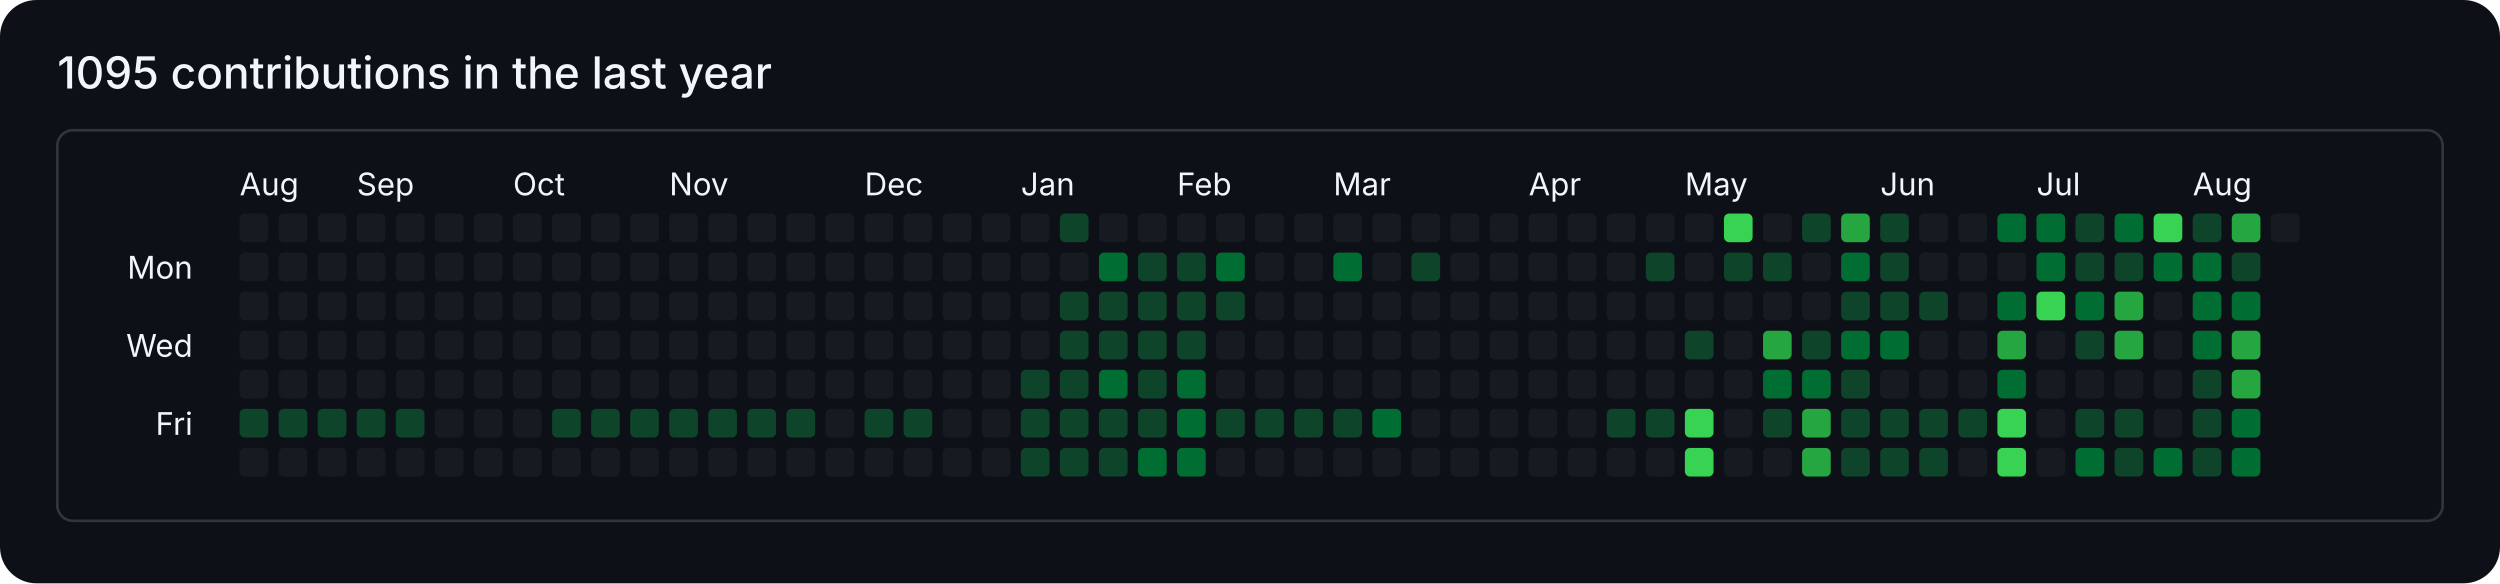
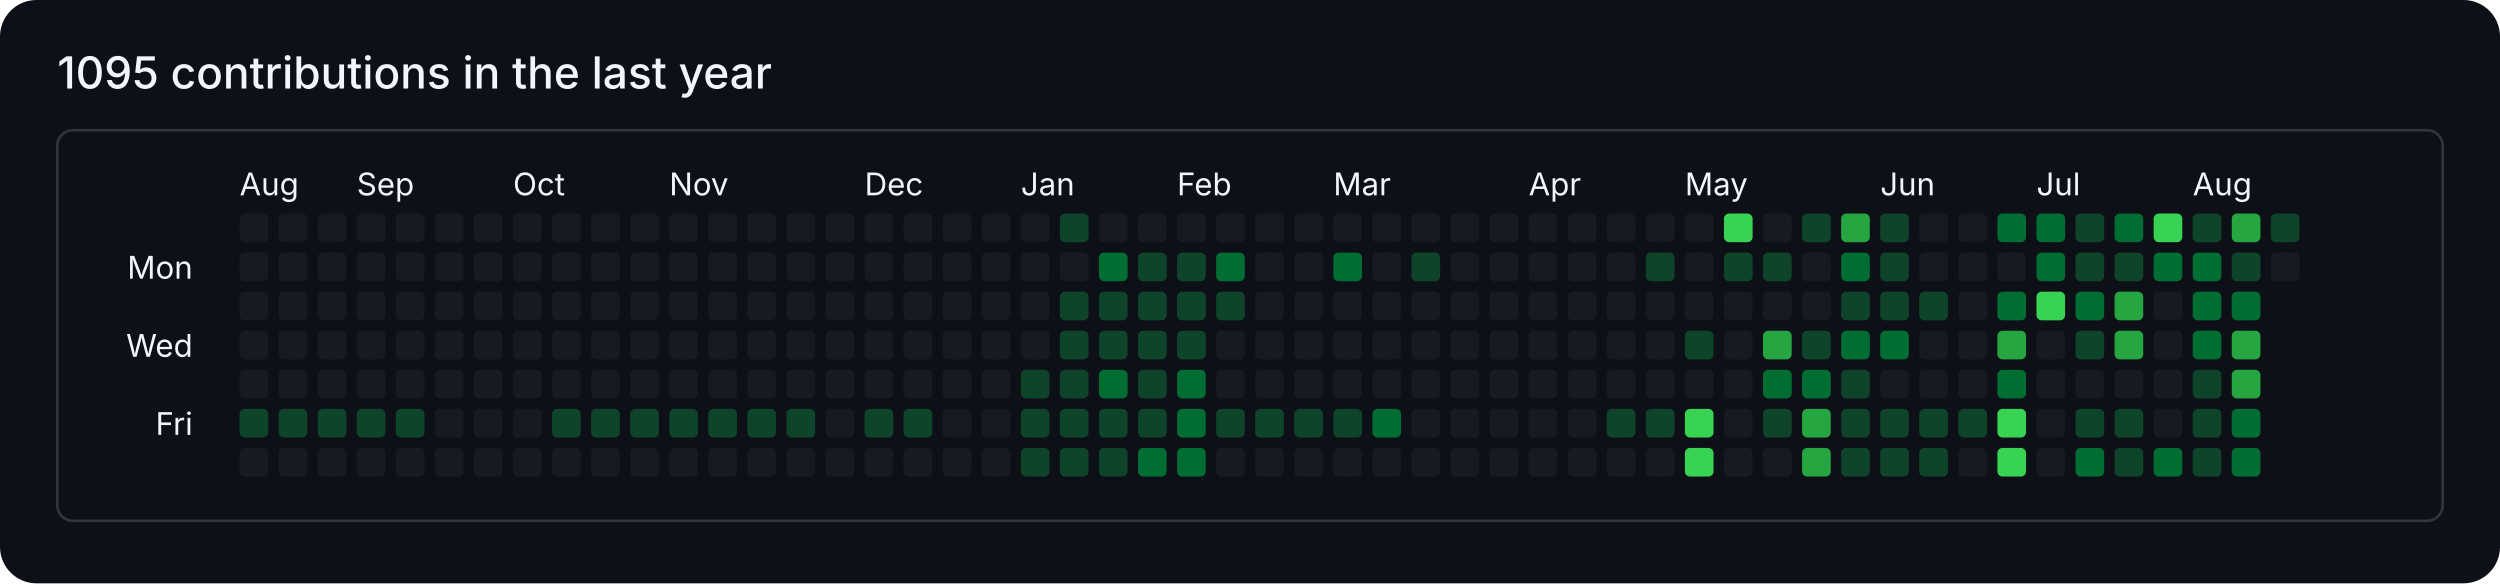
<svg xmlns="http://www.w3.org/2000/svg" width="1200" height="280" viewBox="0 0 960 224" fill="none" role="img" aria-label="AleksZyro GitHub contribution calendar">
  <style>
    .title { font: 500 17px -apple-system, BlinkMacSystemFont, 'Segoe UI', sans-serif; fill: #f0f6fc; }
    .month-label, .weekday-label, .legend, .hint { font: 400 12px -apple-system, BlinkMacSystemFont, 'Segoe UI', sans-serif; fill: #f0f6fc; }
    .hint, .legend-muted { fill: #8b949e; }
    .day-cell { shape-rendering: geometricPrecision; }
  </style>
  <rect width="960" height="224" rx="14" fill="#0d1117" />
  <text x="22" y="34" class="title">1095 contributions in the last year</text>
  <rect x="22" y="50" width="916" height="150" rx="6" fill="none" stroke="#30363d" />
  <text x="92" y="75" class="month-label">Aug</text>
  <text x="137" y="75" class="month-label">Sep</text>
  <text x="197" y="75" class="month-label">Oct</text>
  <text x="257" y="75" class="month-label">Nov</text>
  <text x="332" y="75" class="month-label">Dec</text>
  <text x="392" y="75" class="month-label">Jan</text>
  <text x="452" y="75" class="month-label">Feb</text>
  <text x="512" y="75" class="month-label">Mar</text>
  <text x="587" y="75" class="month-label">Apr</text>
  <text x="647" y="75" class="month-label">May</text>
  <text x="722" y="75" class="month-label">Jun</text>
  <text x="782" y="75" class="month-label">Jul</text>
  <text x="842" y="75" class="month-label">Aug</text>
  <text x="74" y="107" class="weekday-label" text-anchor="end">Mon</text>
  <text x="74" y="137" class="weekday-label" text-anchor="end">Wed</text>
  <text x="74" y="167" class="weekday-label" text-anchor="end">Fri</text>
  <rect class="day-cell" x="92" y="82" width="11" height="11" rx="2" fill="#161b22" />
  <rect class="day-cell" x="92" y="97" width="11" height="11" rx="2" fill="#161b22" />
  <rect class="day-cell" x="92" y="112" width="11" height="11" rx="2" fill="#161b22" />
  <rect class="day-cell" x="92" y="127" width="11" height="11" rx="2" fill="#161b22" />
  <rect class="day-cell" x="92" y="142" width="11" height="11" rx="2" fill="#161b22" />
  <rect class="day-cell" x="92" y="157" width="11" height="11" rx="2" fill="#0e4429" />
  <rect class="day-cell" x="92" y="172" width="11" height="11" rx="2" fill="#161b22" />
  <rect class="day-cell" x="107" y="82" width="11" height="11" rx="2" fill="#161b22" />
  <rect class="day-cell" x="107" y="97" width="11" height="11" rx="2" fill="#161b22" />
  <rect class="day-cell" x="107" y="112" width="11" height="11" rx="2" fill="#161b22" />
  <rect class="day-cell" x="107" y="127" width="11" height="11" rx="2" fill="#161b22" />
  <rect class="day-cell" x="107" y="142" width="11" height="11" rx="2" fill="#161b22" />
  <rect class="day-cell" x="107" y="157" width="11" height="11" rx="2" fill="#0e4429" />
  <rect class="day-cell" x="107" y="172" width="11" height="11" rx="2" fill="#161b22" />
  <rect class="day-cell" x="122" y="82" width="11" height="11" rx="2" fill="#161b22" />
  <rect class="day-cell" x="122" y="97" width="11" height="11" rx="2" fill="#161b22" />
  <rect class="day-cell" x="122" y="112" width="11" height="11" rx="2" fill="#161b22" />
  <rect class="day-cell" x="122" y="127" width="11" height="11" rx="2" fill="#161b22" />
  <rect class="day-cell" x="122" y="142" width="11" height="11" rx="2" fill="#161b22" />
  <rect class="day-cell" x="122" y="157" width="11" height="11" rx="2" fill="#0e4429" />
  <rect class="day-cell" x="122" y="172" width="11" height="11" rx="2" fill="#161b22" />
  <rect class="day-cell" x="137" y="82" width="11" height="11" rx="2" fill="#161b22" />
  <rect class="day-cell" x="137" y="97" width="11" height="11" rx="2" fill="#161b22" />
  <rect class="day-cell" x="137" y="112" width="11" height="11" rx="2" fill="#161b22" />
  <rect class="day-cell" x="137" y="127" width="11" height="11" rx="2" fill="#161b22" />
  <rect class="day-cell" x="137" y="142" width="11" height="11" rx="2" fill="#161b22" />
  <rect class="day-cell" x="137" y="157" width="11" height="11" rx="2" fill="#0e4429" />
  <rect class="day-cell" x="137" y="172" width="11" height="11" rx="2" fill="#161b22" />
  <rect class="day-cell" x="152" y="82" width="11" height="11" rx="2" fill="#161b22" />
  <rect class="day-cell" x="152" y="97" width="11" height="11" rx="2" fill="#161b22" />
  <rect class="day-cell" x="152" y="112" width="11" height="11" rx="2" fill="#161b22" />
  <rect class="day-cell" x="152" y="127" width="11" height="11" rx="2" fill="#161b22" />
  <rect class="day-cell" x="152" y="142" width="11" height="11" rx="2" fill="#161b22" />
  <rect class="day-cell" x="152" y="157" width="11" height="11" rx="2" fill="#0e4429" />
  <rect class="day-cell" x="152" y="172" width="11" height="11" rx="2" fill="#161b22" />
  <rect class="day-cell" x="167" y="82" width="11" height="11" rx="2" fill="#161b22" />
  <rect class="day-cell" x="167" y="97" width="11" height="11" rx="2" fill="#161b22" />
  <rect class="day-cell" x="167" y="112" width="11" height="11" rx="2" fill="#161b22" />
  <rect class="day-cell" x="167" y="127" width="11" height="11" rx="2" fill="#161b22" />
  <rect class="day-cell" x="167" y="142" width="11" height="11" rx="2" fill="#161b22" />
  <rect class="day-cell" x="167" y="157" width="11" height="11" rx="2" fill="#161b22" />
  <rect class="day-cell" x="167" y="172" width="11" height="11" rx="2" fill="#161b22" />
  <rect class="day-cell" x="182" y="82" width="11" height="11" rx="2" fill="#161b22" />
  <rect class="day-cell" x="182" y="97" width="11" height="11" rx="2" fill="#161b22" />
  <rect class="day-cell" x="182" y="112" width="11" height="11" rx="2" fill="#161b22" />
  <rect class="day-cell" x="182" y="127" width="11" height="11" rx="2" fill="#161b22" />
  <rect class="day-cell" x="182" y="142" width="11" height="11" rx="2" fill="#161b22" />
  <rect class="day-cell" x="182" y="157" width="11" height="11" rx="2" fill="#161b22" />
  <rect class="day-cell" x="182" y="172" width="11" height="11" rx="2" fill="#161b22" />
  <rect class="day-cell" x="197" y="82" width="11" height="11" rx="2" fill="#161b22" />
  <rect class="day-cell" x="197" y="97" width="11" height="11" rx="2" fill="#161b22" />
  <rect class="day-cell" x="197" y="112" width="11" height="11" rx="2" fill="#161b22" />
  <rect class="day-cell" x="197" y="127" width="11" height="11" rx="2" fill="#161b22" />
  <rect class="day-cell" x="197" y="142" width="11" height="11" rx="2" fill="#161b22" />
  <rect class="day-cell" x="197" y="157" width="11" height="11" rx="2" fill="#161b22" />
  <rect class="day-cell" x="197" y="172" width="11" height="11" rx="2" fill="#161b22" />
  <rect class="day-cell" x="212" y="82" width="11" height="11" rx="2" fill="#161b22" />
  <rect class="day-cell" x="212" y="97" width="11" height="11" rx="2" fill="#161b22" />
  <rect class="day-cell" x="212" y="112" width="11" height="11" rx="2" fill="#161b22" />
  <rect class="day-cell" x="212" y="127" width="11" height="11" rx="2" fill="#161b22" />
  <rect class="day-cell" x="212" y="142" width="11" height="11" rx="2" fill="#161b22" />
  <rect class="day-cell" x="212" y="157" width="11" height="11" rx="2" fill="#0e4429" />
  <rect class="day-cell" x="212" y="172" width="11" height="11" rx="2" fill="#161b22" />
  <rect class="day-cell" x="227" y="82" width="11" height="11" rx="2" fill="#161b22" />
  <rect class="day-cell" x="227" y="97" width="11" height="11" rx="2" fill="#161b22" />
  <rect class="day-cell" x="227" y="112" width="11" height="11" rx="2" fill="#161b22" />
  <rect class="day-cell" x="227" y="127" width="11" height="11" rx="2" fill="#161b22" />
  <rect class="day-cell" x="227" y="142" width="11" height="11" rx="2" fill="#161b22" />
  <rect class="day-cell" x="227" y="157" width="11" height="11" rx="2" fill="#0e4429" />
  <rect class="day-cell" x="227" y="172" width="11" height="11" rx="2" fill="#161b22" />
  <rect class="day-cell" x="242" y="82" width="11" height="11" rx="2" fill="#161b22" />
  <rect class="day-cell" x="242" y="97" width="11" height="11" rx="2" fill="#161b22" />
  <rect class="day-cell" x="242" y="112" width="11" height="11" rx="2" fill="#161b22" />
  <rect class="day-cell" x="242" y="127" width="11" height="11" rx="2" fill="#161b22" />
  <rect class="day-cell" x="242" y="142" width="11" height="11" rx="2" fill="#161b22" />
  <rect class="day-cell" x="242" y="157" width="11" height="11" rx="2" fill="#0e4429" />
  <rect class="day-cell" x="242" y="172" width="11" height="11" rx="2" fill="#161b22" />
  <rect class="day-cell" x="257" y="82" width="11" height="11" rx="2" fill="#161b22" />
  <rect class="day-cell" x="257" y="97" width="11" height="11" rx="2" fill="#161b22" />
  <rect class="day-cell" x="257" y="112" width="11" height="11" rx="2" fill="#161b22" />
  <rect class="day-cell" x="257" y="127" width="11" height="11" rx="2" fill="#161b22" />
  <rect class="day-cell" x="257" y="142" width="11" height="11" rx="2" fill="#161b22" />
  <rect class="day-cell" x="257" y="157" width="11" height="11" rx="2" fill="#0e4429" />
  <rect class="day-cell" x="257" y="172" width="11" height="11" rx="2" fill="#161b22" />
  <rect class="day-cell" x="272" y="82" width="11" height="11" rx="2" fill="#161b22" />
  <rect class="day-cell" x="272" y="97" width="11" height="11" rx="2" fill="#161b22" />
  <rect class="day-cell" x="272" y="112" width="11" height="11" rx="2" fill="#161b22" />
  <rect class="day-cell" x="272" y="127" width="11" height="11" rx="2" fill="#161b22" />
  <rect class="day-cell" x="272" y="142" width="11" height="11" rx="2" fill="#161b22" />
  <rect class="day-cell" x="272" y="157" width="11" height="11" rx="2" fill="#0e4429" />
  <rect class="day-cell" x="272" y="172" width="11" height="11" rx="2" fill="#161b22" />
  <rect class="day-cell" x="287" y="82" width="11" height="11" rx="2" fill="#161b22" />
  <rect class="day-cell" x="287" y="97" width="11" height="11" rx="2" fill="#161b22" />
  <rect class="day-cell" x="287" y="112" width="11" height="11" rx="2" fill="#161b22" />
  <rect class="day-cell" x="287" y="127" width="11" height="11" rx="2" fill="#161b22" />
  <rect class="day-cell" x="287" y="142" width="11" height="11" rx="2" fill="#161b22" />
  <rect class="day-cell" x="287" y="157" width="11" height="11" rx="2" fill="#0e4429" />
  <rect class="day-cell" x="287" y="172" width="11" height="11" rx="2" fill="#161b22" />
  <rect class="day-cell" x="302" y="82" width="11" height="11" rx="2" fill="#161b22" />
  <rect class="day-cell" x="302" y="97" width="11" height="11" rx="2" fill="#161b22" />
  <rect class="day-cell" x="302" y="112" width="11" height="11" rx="2" fill="#161b22" />
  <rect class="day-cell" x="302" y="127" width="11" height="11" rx="2" fill="#161b22" />
  <rect class="day-cell" x="302" y="142" width="11" height="11" rx="2" fill="#161b22" />
  <rect class="day-cell" x="302" y="157" width="11" height="11" rx="2" fill="#0e4429" />
  <rect class="day-cell" x="302" y="172" width="11" height="11" rx="2" fill="#161b22" />
  <rect class="day-cell" x="317" y="82" width="11" height="11" rx="2" fill="#161b22" />
  <rect class="day-cell" x="317" y="97" width="11" height="11" rx="2" fill="#161b22" />
  <rect class="day-cell" x="317" y="112" width="11" height="11" rx="2" fill="#161b22" />
  <rect class="day-cell" x="317" y="127" width="11" height="11" rx="2" fill="#161b22" />
  <rect class="day-cell" x="317" y="142" width="11" height="11" rx="2" fill="#161b22" />
  <rect class="day-cell" x="317" y="157" width="11" height="11" rx="2" fill="#161b22" />
  <rect class="day-cell" x="317" y="172" width="11" height="11" rx="2" fill="#161b22" />
  <rect class="day-cell" x="332" y="82" width="11" height="11" rx="2" fill="#161b22" />
  <rect class="day-cell" x="332" y="97" width="11" height="11" rx="2" fill="#161b22" />
  <rect class="day-cell" x="332" y="112" width="11" height="11" rx="2" fill="#161b22" />
  <rect class="day-cell" x="332" y="127" width="11" height="11" rx="2" fill="#161b22" />
  <rect class="day-cell" x="332" y="142" width="11" height="11" rx="2" fill="#161b22" />
  <rect class="day-cell" x="332" y="157" width="11" height="11" rx="2" fill="#0e4429" />
  <rect class="day-cell" x="332" y="172" width="11" height="11" rx="2" fill="#161b22" />
  <rect class="day-cell" x="347" y="82" width="11" height="11" rx="2" fill="#161b22" />
  <rect class="day-cell" x="347" y="97" width="11" height="11" rx="2" fill="#161b22" />
  <rect class="day-cell" x="347" y="112" width="11" height="11" rx="2" fill="#161b22" />
  <rect class="day-cell" x="347" y="127" width="11" height="11" rx="2" fill="#161b22" />
  <rect class="day-cell" x="347" y="142" width="11" height="11" rx="2" fill="#161b22" />
  <rect class="day-cell" x="347" y="157" width="11" height="11" rx="2" fill="#0e4429" />
  <rect class="day-cell" x="347" y="172" width="11" height="11" rx="2" fill="#161b22" />
  <rect class="day-cell" x="362" y="82" width="11" height="11" rx="2" fill="#161b22" />
  <rect class="day-cell" x="362" y="97" width="11" height="11" rx="2" fill="#161b22" />
  <rect class="day-cell" x="362" y="112" width="11" height="11" rx="2" fill="#161b22" />
  <rect class="day-cell" x="362" y="127" width="11" height="11" rx="2" fill="#161b22" />
  <rect class="day-cell" x="362" y="142" width="11" height="11" rx="2" fill="#161b22" />
  <rect class="day-cell" x="362" y="157" width="11" height="11" rx="2" fill="#161b22" />
  <rect class="day-cell" x="362" y="172" width="11" height="11" rx="2" fill="#161b22" />
  <rect class="day-cell" x="377" y="82" width="11" height="11" rx="2" fill="#161b22" />
  <rect class="day-cell" x="377" y="97" width="11" height="11" rx="2" fill="#161b22" />
  <rect class="day-cell" x="377" y="112" width="11" height="11" rx="2" fill="#161b22" />
  <rect class="day-cell" x="377" y="127" width="11" height="11" rx="2" fill="#161b22" />
  <rect class="day-cell" x="377" y="142" width="11" height="11" rx="2" fill="#161b22" />
  <rect class="day-cell" x="377" y="157" width="11" height="11" rx="2" fill="#161b22" />
  <rect class="day-cell" x="377" y="172" width="11" height="11" rx="2" fill="#161b22" />
  <rect class="day-cell" x="392" y="82" width="11" height="11" rx="2" fill="#161b22" />
  <rect class="day-cell" x="392" y="97" width="11" height="11" rx="2" fill="#161b22" />
  <rect class="day-cell" x="392" y="112" width="11" height="11" rx="2" fill="#161b22" />
  <rect class="day-cell" x="392" y="127" width="11" height="11" rx="2" fill="#161b22" />
  <rect class="day-cell" x="392" y="142" width="11" height="11" rx="2" fill="#0e4429" />
  <rect class="day-cell" x="392" y="157" width="11" height="11" rx="2" fill="#0e4429" />
  <rect class="day-cell" x="392" y="172" width="11" height="11" rx="2" fill="#0e4429" />
  <rect class="day-cell" x="407" y="82" width="11" height="11" rx="2" fill="#0e4429" />
  <rect class="day-cell" x="407" y="97" width="11" height="11" rx="2" fill="#161b22" />
  <rect class="day-cell" x="407" y="112" width="11" height="11" rx="2" fill="#0e4429" />
  <rect class="day-cell" x="407" y="127" width="11" height="11" rx="2" fill="#0e4429" />
  <rect class="day-cell" x="407" y="142" width="11" height="11" rx="2" fill="#0e4429" />
  <rect class="day-cell" x="407" y="157" width="11" height="11" rx="2" fill="#0e4429" />
  <rect class="day-cell" x="407" y="172" width="11" height="11" rx="2" fill="#0e4429" />
  <rect class="day-cell" x="422" y="82" width="11" height="11" rx="2" fill="#161b22" />
  <rect class="day-cell" x="422" y="97" width="11" height="11" rx="2" fill="#006d32" />
  <rect class="day-cell" x="422" y="112" width="11" height="11" rx="2" fill="#0e4429" />
  <rect class="day-cell" x="422" y="127" width="11" height="11" rx="2" fill="#0e4429" />
  <rect class="day-cell" x="422" y="142" width="11" height="11" rx="2" fill="#006d32" />
  <rect class="day-cell" x="422" y="157" width="11" height="11" rx="2" fill="#0e4429" />
  <rect class="day-cell" x="422" y="172" width="11" height="11" rx="2" fill="#0e4429" />
  <rect class="day-cell" x="437" y="82" width="11" height="11" rx="2" fill="#161b22" />
  <rect class="day-cell" x="437" y="97" width="11" height="11" rx="2" fill="#0e4429" />
  <rect class="day-cell" x="437" y="112" width="11" height="11" rx="2" fill="#0e4429" />
  <rect class="day-cell" x="437" y="127" width="11" height="11" rx="2" fill="#0e4429" />
  <rect class="day-cell" x="437" y="142" width="11" height="11" rx="2" fill="#0e4429" />
  <rect class="day-cell" x="437" y="157" width="11" height="11" rx="2" fill="#0e4429" />
  <rect class="day-cell" x="437" y="172" width="11" height="11" rx="2" fill="#006d32" />
  <rect class="day-cell" x="452" y="82" width="11" height="11" rx="2" fill="#161b22" />
  <rect class="day-cell" x="452" y="97" width="11" height="11" rx="2" fill="#0e4429" />
  <rect class="day-cell" x="452" y="112" width="11" height="11" rx="2" fill="#0e4429" />
  <rect class="day-cell" x="452" y="127" width="11" height="11" rx="2" fill="#0e4429" />
  <rect class="day-cell" x="452" y="142" width="11" height="11" rx="2" fill="#006d32" />
  <rect class="day-cell" x="452" y="157" width="11" height="11" rx="2" fill="#006d32" />
  <rect class="day-cell" x="452" y="172" width="11" height="11" rx="2" fill="#006d32" />
  <rect class="day-cell" x="467" y="82" width="11" height="11" rx="2" fill="#161b22" />
  <rect class="day-cell" x="467" y="97" width="11" height="11" rx="2" fill="#006d32" />
  <rect class="day-cell" x="467" y="112" width="11" height="11" rx="2" fill="#0e4429" />
  <rect class="day-cell" x="467" y="127" width="11" height="11" rx="2" fill="#161b22" />
  <rect class="day-cell" x="467" y="142" width="11" height="11" rx="2" fill="#161b22" />
  <rect class="day-cell" x="467" y="157" width="11" height="11" rx="2" fill="#0e4429" />
  <rect class="day-cell" x="467" y="172" width="11" height="11" rx="2" fill="#161b22" />
  <rect class="day-cell" x="482" y="82" width="11" height="11" rx="2" fill="#161b22" />
  <rect class="day-cell" x="482" y="97" width="11" height="11" rx="2" fill="#161b22" />
  <rect class="day-cell" x="482" y="112" width="11" height="11" rx="2" fill="#161b22" />
  <rect class="day-cell" x="482" y="127" width="11" height="11" rx="2" fill="#161b22" />
  <rect class="day-cell" x="482" y="142" width="11" height="11" rx="2" fill="#161b22" />
  <rect class="day-cell" x="482" y="157" width="11" height="11" rx="2" fill="#0e4429" />
  <rect class="day-cell" x="482" y="172" width="11" height="11" rx="2" fill="#161b22" />
  <rect class="day-cell" x="497" y="82" width="11" height="11" rx="2" fill="#161b22" />
  <rect class="day-cell" x="497" y="97" width="11" height="11" rx="2" fill="#161b22" />
  <rect class="day-cell" x="497" y="112" width="11" height="11" rx="2" fill="#161b22" />
  <rect class="day-cell" x="497" y="127" width="11" height="11" rx="2" fill="#161b22" />
  <rect class="day-cell" x="497" y="142" width="11" height="11" rx="2" fill="#161b22" />
  <rect class="day-cell" x="497" y="157" width="11" height="11" rx="2" fill="#0e4429" />
  <rect class="day-cell" x="497" y="172" width="11" height="11" rx="2" fill="#161b22" />
  <rect class="day-cell" x="512" y="82" width="11" height="11" rx="2" fill="#161b22" />
  <rect class="day-cell" x="512" y="97" width="11" height="11" rx="2" fill="#006d32" />
  <rect class="day-cell" x="512" y="112" width="11" height="11" rx="2" fill="#161b22" />
  <rect class="day-cell" x="512" y="127" width="11" height="11" rx="2" fill="#161b22" />
  <rect class="day-cell" x="512" y="142" width="11" height="11" rx="2" fill="#161b22" />
  <rect class="day-cell" x="512" y="157" width="11" height="11" rx="2" fill="#0e4429" />
  <rect class="day-cell" x="512" y="172" width="11" height="11" rx="2" fill="#161b22" />
  <rect class="day-cell" x="527" y="82" width="11" height="11" rx="2" fill="#161b22" />
  <rect class="day-cell" x="527" y="97" width="11" height="11" rx="2" fill="#161b22" />
  <rect class="day-cell" x="527" y="112" width="11" height="11" rx="2" fill="#161b22" />
  <rect class="day-cell" x="527" y="127" width="11" height="11" rx="2" fill="#161b22" />
  <rect class="day-cell" x="527" y="142" width="11" height="11" rx="2" fill="#161b22" />
  <rect class="day-cell" x="527" y="157" width="11" height="11" rx="2" fill="#006d32" />
  <rect class="day-cell" x="527" y="172" width="11" height="11" rx="2" fill="#161b22" />
  <rect class="day-cell" x="542" y="82" width="11" height="11" rx="2" fill="#161b22" />
  <rect class="day-cell" x="542" y="97" width="11" height="11" rx="2" fill="#0e4429" />
  <rect class="day-cell" x="542" y="112" width="11" height="11" rx="2" fill="#161b22" />
  <rect class="day-cell" x="542" y="127" width="11" height="11" rx="2" fill="#161b22" />
  <rect class="day-cell" x="542" y="142" width="11" height="11" rx="2" fill="#161b22" />
  <rect class="day-cell" x="542" y="157" width="11" height="11" rx="2" fill="#161b22" />
  <rect class="day-cell" x="542" y="172" width="11" height="11" rx="2" fill="#161b22" />
  <rect class="day-cell" x="557" y="82" width="11" height="11" rx="2" fill="#161b22" />
  <rect class="day-cell" x="557" y="97" width="11" height="11" rx="2" fill="#161b22" />
  <rect class="day-cell" x="557" y="112" width="11" height="11" rx="2" fill="#161b22" />
  <rect class="day-cell" x="557" y="127" width="11" height="11" rx="2" fill="#161b22" />
  <rect class="day-cell" x="557" y="142" width="11" height="11" rx="2" fill="#161b22" />
  <rect class="day-cell" x="557" y="157" width="11" height="11" rx="2" fill="#161b22" />
  <rect class="day-cell" x="557" y="172" width="11" height="11" rx="2" fill="#161b22" />
  <rect class="day-cell" x="572" y="82" width="11" height="11" rx="2" fill="#161b22" />
  <rect class="day-cell" x="572" y="97" width="11" height="11" rx="2" fill="#161b22" />
  <rect class="day-cell" x="572" y="112" width="11" height="11" rx="2" fill="#161b22" />
  <rect class="day-cell" x="572" y="127" width="11" height="11" rx="2" fill="#161b22" />
  <rect class="day-cell" x="572" y="142" width="11" height="11" rx="2" fill="#161b22" />
  <rect class="day-cell" x="572" y="157" width="11" height="11" rx="2" fill="#161b22" />
  <rect class="day-cell" x="572" y="172" width="11" height="11" rx="2" fill="#161b22" />
  <rect class="day-cell" x="587" y="82" width="11" height="11" rx="2" fill="#161b22" />
  <rect class="day-cell" x="587" y="97" width="11" height="11" rx="2" fill="#161b22" />
  <rect class="day-cell" x="587" y="112" width="11" height="11" rx="2" fill="#161b22" />
  <rect class="day-cell" x="587" y="127" width="11" height="11" rx="2" fill="#161b22" />
  <rect class="day-cell" x="587" y="142" width="11" height="11" rx="2" fill="#161b22" />
  <rect class="day-cell" x="587" y="157" width="11" height="11" rx="2" fill="#161b22" />
  <rect class="day-cell" x="587" y="172" width="11" height="11" rx="2" fill="#161b22" />
  <rect class="day-cell" x="602" y="82" width="11" height="11" rx="2" fill="#161b22" />
  <rect class="day-cell" x="602" y="97" width="11" height="11" rx="2" fill="#161b22" />
  <rect class="day-cell" x="602" y="112" width="11" height="11" rx="2" fill="#161b22" />
  <rect class="day-cell" x="602" y="127" width="11" height="11" rx="2" fill="#161b22" />
  <rect class="day-cell" x="602" y="142" width="11" height="11" rx="2" fill="#161b22" />
  <rect class="day-cell" x="602" y="157" width="11" height="11" rx="2" fill="#161b22" />
  <rect class="day-cell" x="602" y="172" width="11" height="11" rx="2" fill="#161b22" />
  <rect class="day-cell" x="617" y="82" width="11" height="11" rx="2" fill="#161b22" />
  <rect class="day-cell" x="617" y="97" width="11" height="11" rx="2" fill="#161b22" />
  <rect class="day-cell" x="617" y="112" width="11" height="11" rx="2" fill="#161b22" />
  <rect class="day-cell" x="617" y="127" width="11" height="11" rx="2" fill="#161b22" />
  <rect class="day-cell" x="617" y="142" width="11" height="11" rx="2" fill="#161b22" />
  <rect class="day-cell" x="617" y="157" width="11" height="11" rx="2" fill="#0e4429" />
  <rect class="day-cell" x="617" y="172" width="11" height="11" rx="2" fill="#161b22" />
  <rect class="day-cell" x="632" y="82" width="11" height="11" rx="2" fill="#161b22" />
  <rect class="day-cell" x="632" y="97" width="11" height="11" rx="2" fill="#0e4429" />
  <rect class="day-cell" x="632" y="112" width="11" height="11" rx="2" fill="#161b22" />
  <rect class="day-cell" x="632" y="127" width="11" height="11" rx="2" fill="#161b22" />
  <rect class="day-cell" x="632" y="142" width="11" height="11" rx="2" fill="#161b22" />
  <rect class="day-cell" x="632" y="157" width="11" height="11" rx="2" fill="#0e4429" />
  <rect class="day-cell" x="632" y="172" width="11" height="11" rx="2" fill="#161b22" />
  <rect class="day-cell" x="647" y="82" width="11" height="11" rx="2" fill="#161b22" />
  <rect class="day-cell" x="647" y="97" width="11" height="11" rx="2" fill="#161b22" />
  <rect class="day-cell" x="647" y="112" width="11" height="11" rx="2" fill="#161b22" />
  <rect class="day-cell" x="647" y="127" width="11" height="11" rx="2" fill="#0e4429" />
  <rect class="day-cell" x="647" y="142" width="11" height="11" rx="2" fill="#161b22" />
  <rect class="day-cell" x="647" y="157" width="11" height="11" rx="2" fill="#39d353" />
  <rect class="day-cell" x="647" y="172" width="11" height="11" rx="2" fill="#39d353" />
  <rect class="day-cell" x="662" y="82" width="11" height="11" rx="2" fill="#39d353" />
  <rect class="day-cell" x="662" y="97" width="11" height="11" rx="2" fill="#0e4429" />
  <rect class="day-cell" x="662" y="112" width="11" height="11" rx="2" fill="#161b22" />
  <rect class="day-cell" x="662" y="127" width="11" height="11" rx="2" fill="#161b22" />
  <rect class="day-cell" x="662" y="142" width="11" height="11" rx="2" fill="#161b22" />
  <rect class="day-cell" x="662" y="157" width="11" height="11" rx="2" fill="#161b22" />
  <rect class="day-cell" x="662" y="172" width="11" height="11" rx="2" fill="#161b22" />
  <rect class="day-cell" x="677" y="82" width="11" height="11" rx="2" fill="#161b22" />
  <rect class="day-cell" x="677" y="97" width="11" height="11" rx="2" fill="#0e4429" />
  <rect class="day-cell" x="677" y="112" width="11" height="11" rx="2" fill="#161b22" />
  <rect class="day-cell" x="677" y="127" width="11" height="11" rx="2" fill="#26a641" />
  <rect class="day-cell" x="677" y="142" width="11" height="11" rx="2" fill="#006d32" />
  <rect class="day-cell" x="677" y="157" width="11" height="11" rx="2" fill="#0e4429" />
  <rect class="day-cell" x="677" y="172" width="11" height="11" rx="2" fill="#161b22" />
  <rect class="day-cell" x="692" y="82" width="11" height="11" rx="2" fill="#0e4429" />
  <rect class="day-cell" x="692" y="97" width="11" height="11" rx="2" fill="#161b22" />
  <rect class="day-cell" x="692" y="112" width="11" height="11" rx="2" fill="#161b22" />
  <rect class="day-cell" x="692" y="127" width="11" height="11" rx="2" fill="#0e4429" />
  <rect class="day-cell" x="692" y="142" width="11" height="11" rx="2" fill="#006d32" />
  <rect class="day-cell" x="692" y="157" width="11" height="11" rx="2" fill="#26a641" />
  <rect class="day-cell" x="692" y="172" width="11" height="11" rx="2" fill="#26a641" />
  <rect class="day-cell" x="707" y="82" width="11" height="11" rx="2" fill="#26a641" />
  <rect class="day-cell" x="707" y="97" width="11" height="11" rx="2" fill="#006d32" />
  <rect class="day-cell" x="707" y="112" width="11" height="11" rx="2" fill="#0e4429" />
  <rect class="day-cell" x="707" y="127" width="11" height="11" rx="2" fill="#006d32" />
  <rect class="day-cell" x="707" y="142" width="11" height="11" rx="2" fill="#0e4429" />
  <rect class="day-cell" x="707" y="157" width="11" height="11" rx="2" fill="#0e4429" />
  <rect class="day-cell" x="707" y="172" width="11" height="11" rx="2" fill="#0e4429" />
  <rect class="day-cell" x="722" y="82" width="11" height="11" rx="2" fill="#0e4429" />
  <rect class="day-cell" x="722" y="97" width="11" height="11" rx="2" fill="#0e4429" />
  <rect class="day-cell" x="722" y="112" width="11" height="11" rx="2" fill="#0e4429" />
  <rect class="day-cell" x="722" y="127" width="11" height="11" rx="2" fill="#006d32" />
  <rect class="day-cell" x="722" y="142" width="11" height="11" rx="2" fill="#161b22" />
  <rect class="day-cell" x="722" y="157" width="11" height="11" rx="2" fill="#0e4429" />
  <rect class="day-cell" x="722" y="172" width="11" height="11" rx="2" fill="#0e4429" />
  <rect class="day-cell" x="737" y="82" width="11" height="11" rx="2" fill="#161b22" />
  <rect class="day-cell" x="737" y="97" width="11" height="11" rx="2" fill="#161b22" />
  <rect class="day-cell" x="737" y="112" width="11" height="11" rx="2" fill="#0e4429" />
  <rect class="day-cell" x="737" y="127" width="11" height="11" rx="2" fill="#161b22" />
  <rect class="day-cell" x="737" y="142" width="11" height="11" rx="2" fill="#161b22" />
  <rect class="day-cell" x="737" y="157" width="11" height="11" rx="2" fill="#0e4429" />
  <rect class="day-cell" x="737" y="172" width="11" height="11" rx="2" fill="#0e4429" />
  <rect class="day-cell" x="752" y="82" width="11" height="11" rx="2" fill="#161b22" />
  <rect class="day-cell" x="752" y="97" width="11" height="11" rx="2" fill="#161b22" />
  <rect class="day-cell" x="752" y="112" width="11" height="11" rx="2" fill="#161b22" />
  <rect class="day-cell" x="752" y="127" width="11" height="11" rx="2" fill="#161b22" />
  <rect class="day-cell" x="752" y="142" width="11" height="11" rx="2" fill="#161b22" />
  <rect class="day-cell" x="752" y="157" width="11" height="11" rx="2" fill="#0e4429" />
  <rect class="day-cell" x="752" y="172" width="11" height="11" rx="2" fill="#161b22" />
  <rect class="day-cell" x="767" y="82" width="11" height="11" rx="2" fill="#006d32" />
  <rect class="day-cell" x="767" y="97" width="11" height="11" rx="2" fill="#161b22" />
  <rect class="day-cell" x="767" y="112" width="11" height="11" rx="2" fill="#006d32" />
  <rect class="day-cell" x="767" y="127" width="11" height="11" rx="2" fill="#26a641" />
  <rect class="day-cell" x="767" y="142" width="11" height="11" rx="2" fill="#006d32" />
  <rect class="day-cell" x="767" y="157" width="11" height="11" rx="2" fill="#39d353" />
  <rect class="day-cell" x="767" y="172" width="11" height="11" rx="2" fill="#39d353" />
  <rect class="day-cell" x="782" y="82" width="11" height="11" rx="2" fill="#006d32" />
  <rect class="day-cell" x="782" y="97" width="11" height="11" rx="2" fill="#006d32" />
  <rect class="day-cell" x="782" y="112" width="11" height="11" rx="2" fill="#39d353" />
  <rect class="day-cell" x="782" y="127" width="11" height="11" rx="2" fill="#161b22" />
  <rect class="day-cell" x="782" y="142" width="11" height="11" rx="2" fill="#161b22" />
  <rect class="day-cell" x="782" y="157" width="11" height="11" rx="2" fill="#161b22" />
  <rect class="day-cell" x="782" y="172" width="11" height="11" rx="2" fill="#161b22" />
  <rect class="day-cell" x="797" y="82" width="11" height="11" rx="2" fill="#0e4429" />
  <rect class="day-cell" x="797" y="97" width="11" height="11" rx="2" fill="#0e4429" />
  <rect class="day-cell" x="797" y="112" width="11" height="11" rx="2" fill="#006d32" />
  <rect class="day-cell" x="797" y="127" width="11" height="11" rx="2" fill="#0e4429" />
  <rect class="day-cell" x="797" y="142" width="11" height="11" rx="2" fill="#161b22" />
  <rect class="day-cell" x="797" y="157" width="11" height="11" rx="2" fill="#0e4429" />
  <rect class="day-cell" x="797" y="172" width="11" height="11" rx="2" fill="#006d32" />
  <rect class="day-cell" x="812" y="82" width="11" height="11" rx="2" fill="#006d32" />
  <rect class="day-cell" x="812" y="97" width="11" height="11" rx="2" fill="#0e4429" />
  <rect class="day-cell" x="812" y="112" width="11" height="11" rx="2" fill="#26a641" />
  <rect class="day-cell" x="812" y="127" width="11" height="11" rx="2" fill="#26a641" />
  <rect class="day-cell" x="812" y="142" width="11" height="11" rx="2" fill="#161b22" />
  <rect class="day-cell" x="812" y="157" width="11" height="11" rx="2" fill="#0e4429" />
  <rect class="day-cell" x="812" y="172" width="11" height="11" rx="2" fill="#0e4429" />
  <rect class="day-cell" x="827" y="82" width="11" height="11" rx="2" fill="#39d353" />
  <rect class="day-cell" x="827" y="97" width="11" height="11" rx="2" fill="#006d32" />
  <rect class="day-cell" x="827" y="112" width="11" height="11" rx="2" fill="#161b22" />
  <rect class="day-cell" x="827" y="127" width="11" height="11" rx="2" fill="#161b22" />
  <rect class="day-cell" x="827" y="142" width="11" height="11" rx="2" fill="#161b22" />
  <rect class="day-cell" x="827" y="157" width="11" height="11" rx="2" fill="#161b22" />
  <rect class="day-cell" x="827" y="172" width="11" height="11" rx="2" fill="#006d32" />
  <rect class="day-cell" x="842" y="82" width="11" height="11" rx="2" fill="#0e4429" />
  <rect class="day-cell" x="842" y="97" width="11" height="11" rx="2" fill="#006d32" />
  <rect class="day-cell" x="842" y="112" width="11" height="11" rx="2" fill="#006d32" />
  <rect class="day-cell" x="842" y="127" width="11" height="11" rx="2" fill="#006d32" />
  <rect class="day-cell" x="842" y="142" width="11" height="11" rx="2" fill="#0e4429" />
  <rect class="day-cell" x="842" y="157" width="11" height="11" rx="2" fill="#0e4429" />
  <rect class="day-cell" x="842" y="172" width="11" height="11" rx="2" fill="#0e4429" />
  <rect class="day-cell" x="857" y="82" width="11" height="11" rx="2" fill="#26a641" />
  <rect class="day-cell" x="857" y="97" width="11" height="11" rx="2" fill="#0e4429" />
  <rect class="day-cell" x="857" y="112" width="11" height="11" rx="2" fill="#006d32" />
  <rect class="day-cell" x="857" y="127" width="11" height="11" rx="2" fill="#26a641" />
  <rect class="day-cell" x="857" y="142" width="11" height="11" rx="2" fill="#26a641" />
  <rect class="day-cell" x="857" y="157" width="11" height="11" rx="2" fill="#006d32" />
  <rect class="day-cell" x="857" y="172" width="11" height="11" rx="2" fill="#006d32" />
-   <rect class="day-cell" x="872" y="82" width="11" height="11" rx="2" fill="#161b22" />
+   <rect class="day-cell" x="872" y="82" width="11" height="11" rx="2" fill="#0e4429" />
+   <rect class="day-cell" x="872" y="97" width="11" height="11" rx="2" fill="#161b22" />
</svg>
